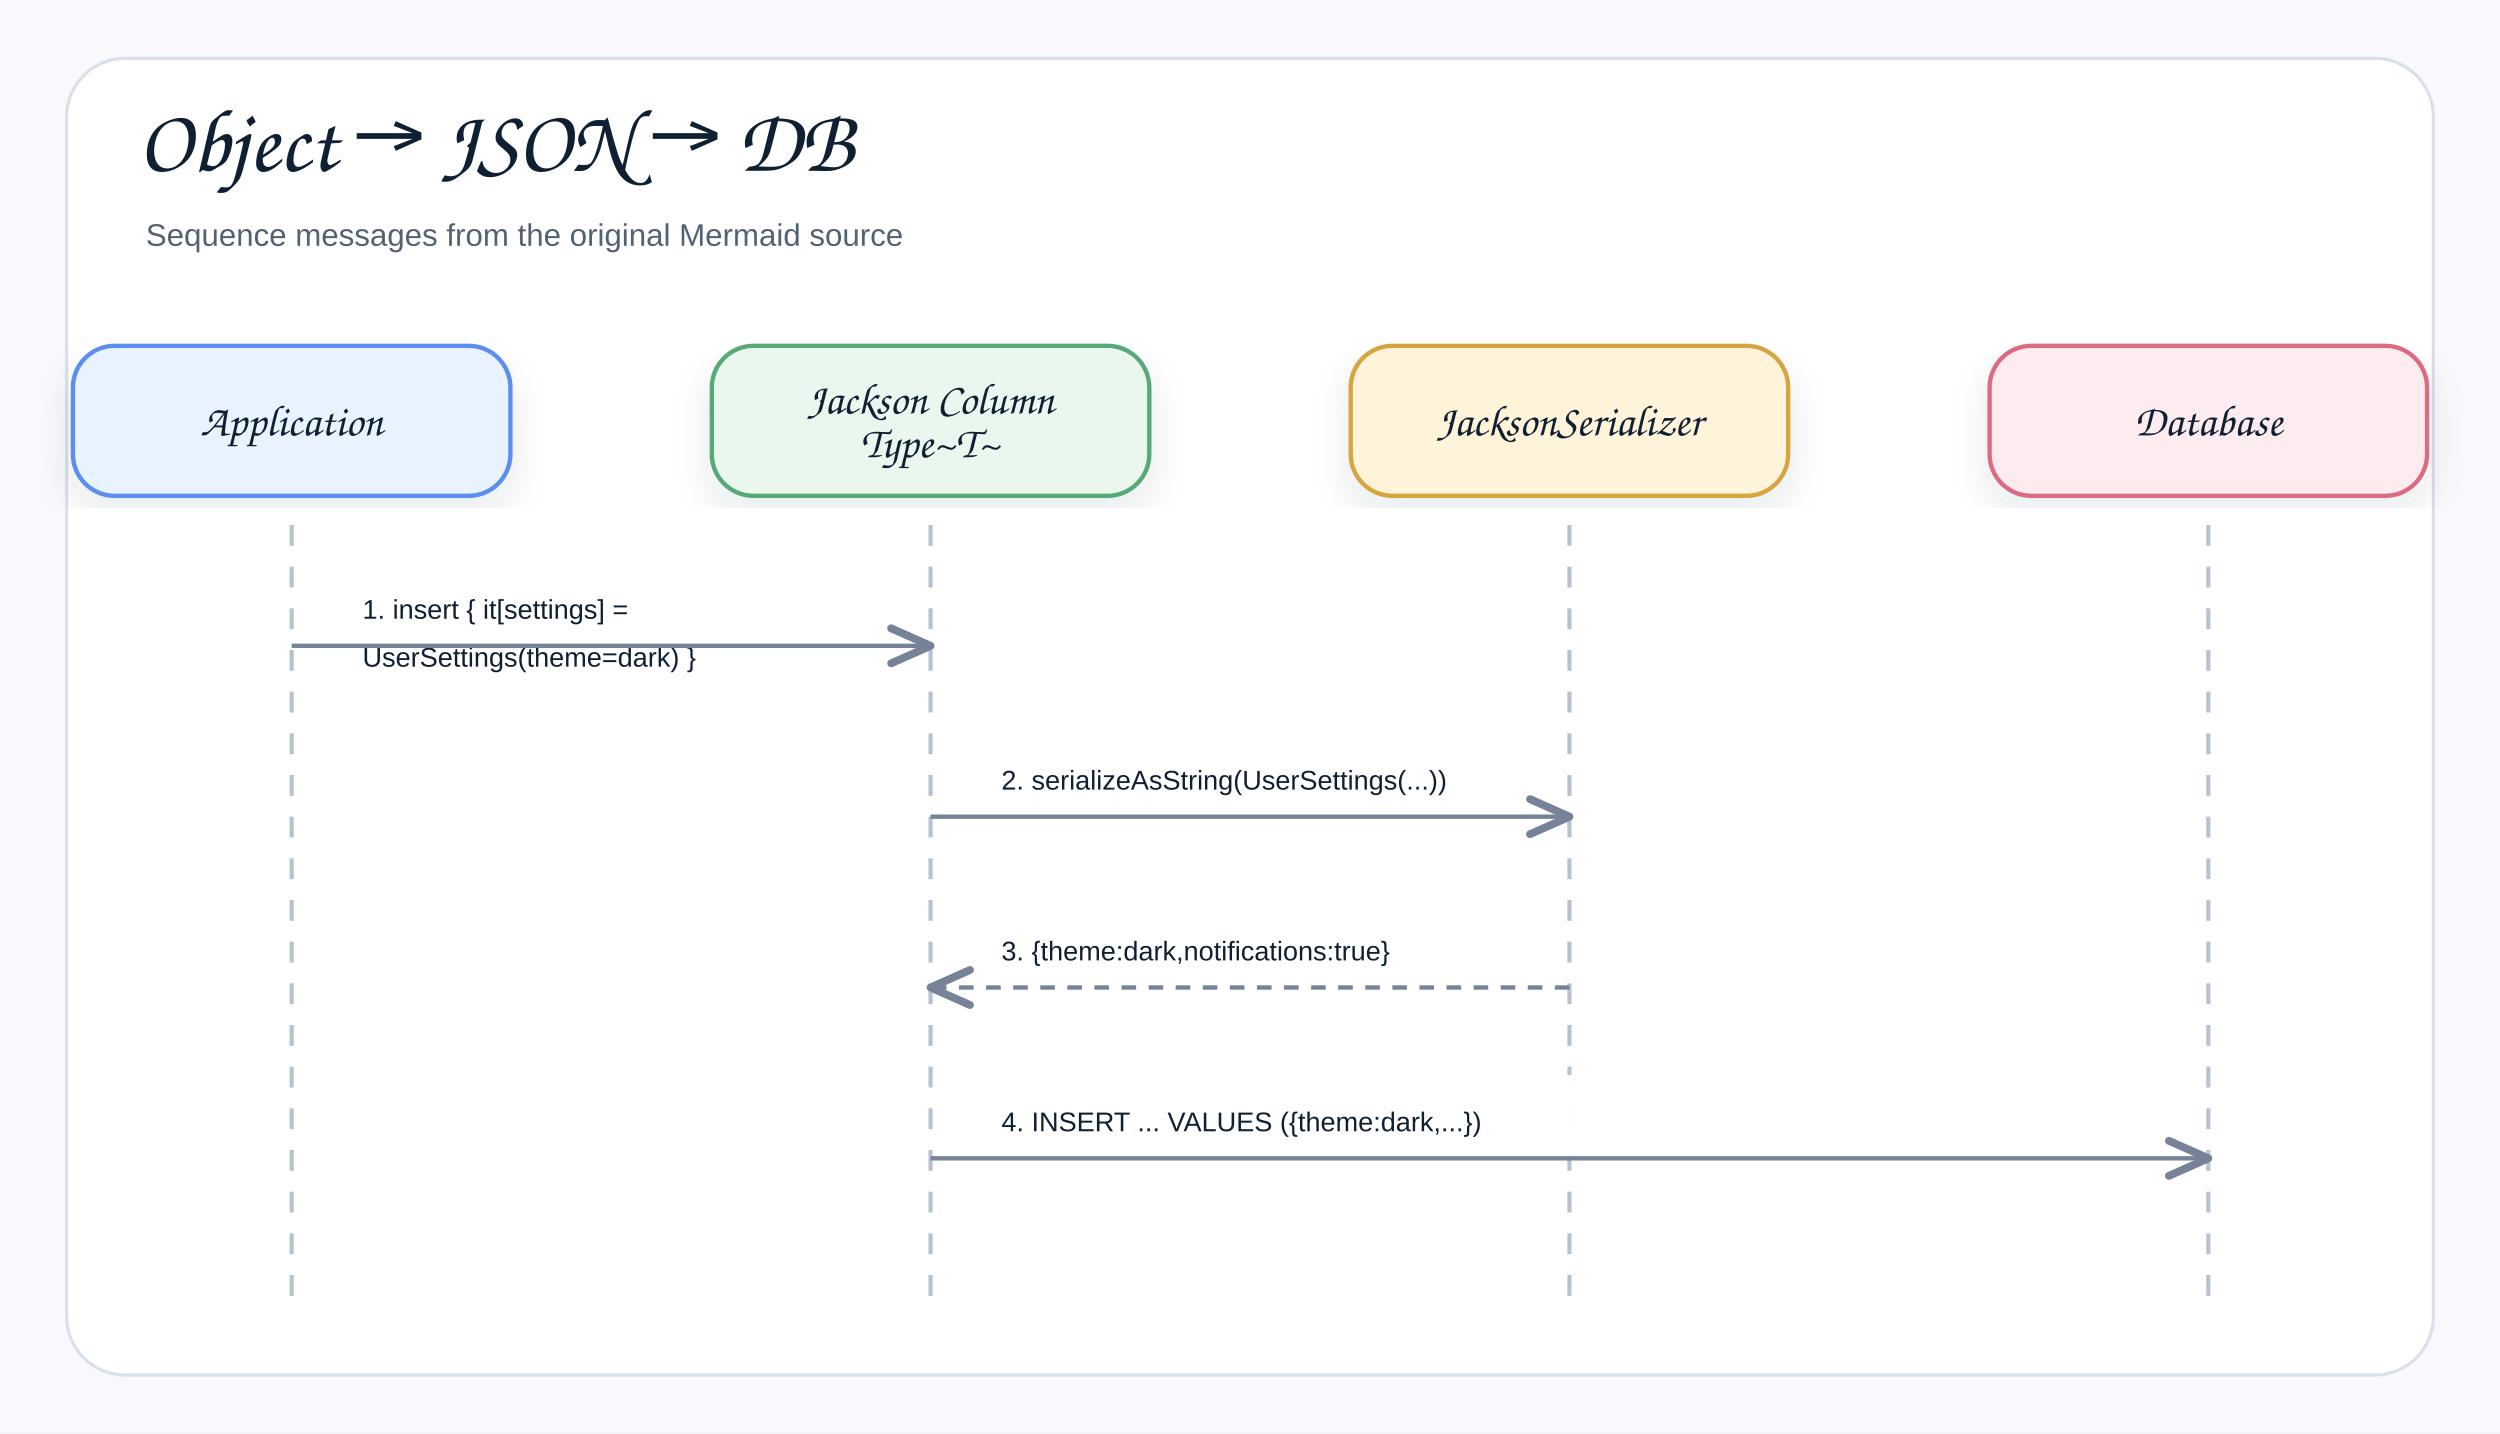
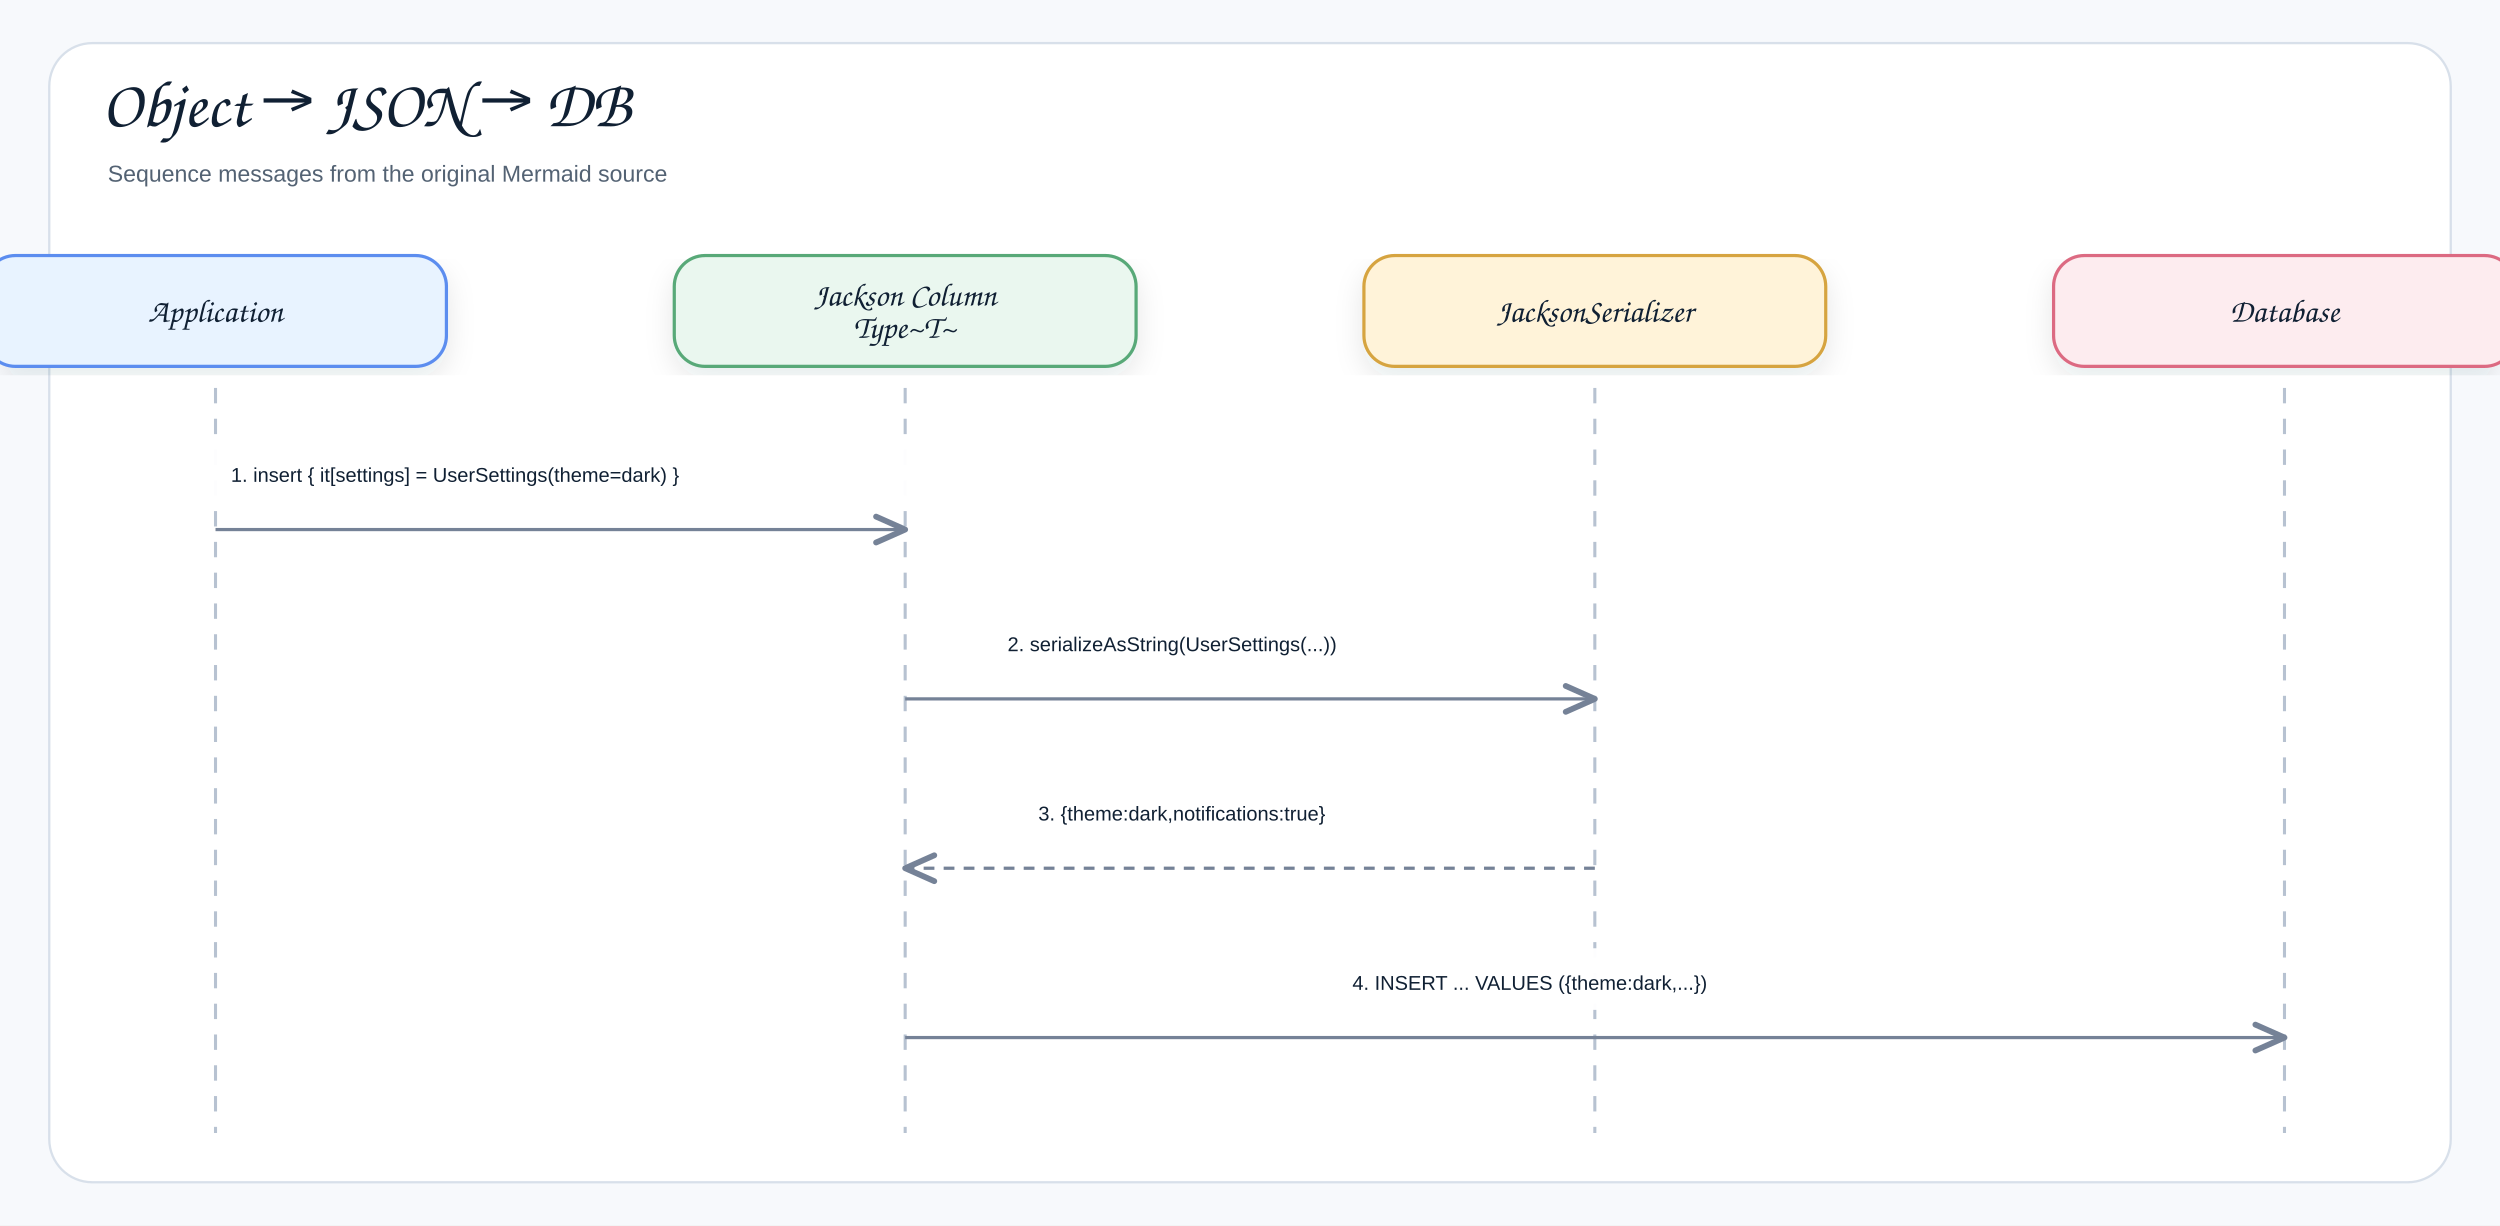
- <svg xmlns="http://www.w3.org/2000/svg" width="1200" height="688" viewBox="0 0 1200 688" role="img" aria-label="Object → JSON → DB">
+ <svg xmlns="http://www.w3.org/2000/svg" width="1624" height="796" viewBox="0 0 1624 796" role="img" aria-label="Object → JSON → DB">
  <defs>
    <filter id="shadow" x="-8%" y="-8%" width="116%" height="116%">
      <feDropShadow dx="0" dy="8" stdDeviation="9" flood-color="#1f2937" flood-opacity="0.10" />
    </filter>
    <marker id="openArrow" markerWidth="12" markerHeight="10" refX="10" refY="5" orient="auto" markerUnits="strokeWidth">
      <path d="M 1 1 L 10 5 L 1 9" fill="none" stroke="#758297" stroke-width="1.8" stroke-linecap="round" stroke-linejoin="round" />
    </marker>
    <marker id="inherit" markerWidth="14" markerHeight="12" refX="12" refY="6" orient="auto" markerUnits="strokeWidth">
      <path d="M 0 1 L 12 6 L 0 11 Z" fill="#ffffff" stroke="#758297" stroke-width="1.8" />
    </marker>
    <style>
    .canvas{fill:#f7f9fc}.frame{fill:#fff;stroke:#d8e0ea;stroke-width:1.5}
    .title{font-family:"Architects Daughter","Comic Sans MS","Comic Sans",cursive;font-size:43px;font-weight:400;fill:#102033}
    .subtitle{font-family:"Comic Sans MS","Comic Sans","Comic Neue",Arial,sans-serif;font-size:15px;font-weight:400;fill:#536273}
    .label{font-family:"Architects Daughter","Comic Sans MS","Comic Sans",cursive;font-size:25px;font-weight:400;fill:#102033}
    .smallLabel{font-family:"Architects Daughter","Comic Sans MS","Comic Sans",cursive;font-size:21px;font-weight:400;fill:#102033}
    .mono{font-family:"Comic Sans MS","Comic Sans","Comic Neue",Arial,sans-serif;font-size:12px;font-weight:400;fill:#102033}
    .small{font-family:"Comic Sans MS","Comic Sans","Comic Neue",Arial,sans-serif;font-size:12px;font-weight:400;fill:#536273}
    .strong{font-family:"Comic Sans MS","Comic Sans","Comic Neue",Arial,sans-serif;font-size:13px;font-weight:400;fill:#102033}
    .card{stroke-width:2.1;filter:url(#shadow)}.compartment{stroke-width:1.5;fill:none}
    .line{stroke:#758297;stroke-width:2.1;fill:none;marker-end:url(#openArrow)}
    .plainLine{stroke:#758297;stroke-width:2.1;fill:none}
    .dashed{stroke:#758297;stroke-width:2.1;stroke-dasharray:7 6;fill:none;marker-end:url(#openArrow)}
    .inheritLine{stroke:#758297;stroke-width:2.2;fill:none;marker-end:url(#inherit)}
    .implLine{stroke:#758297;stroke-width:2.2;stroke-dasharray:8 7;fill:none;marker-end:url(#inherit)}
  </style>
  </defs>
-   <rect class="canvas" width="1200" height="688" />
-   <rect class="frame" x="32" y="28" width="1136" height="632" rx="28" />
+   <rect class="canvas" width="1624" height="796" />
+   <rect class="frame" x="32" y="28" width="1560" height="740" rx="28" />
  <text class="title" x="66" y="82">Object → JSON → DB</text>
  <text class="subtitle" x="70" y="118">Sequence messages from the original Mermaid source</text>
-   <rect class="card" x="35" y="166" width="210" height="72" rx="20" fill="#E8F3FF" stroke="#5B8DEF" />
+   <rect class="card" x="-10" y="166" width="300" height="72" rx="20" fill="#E8F3FF" stroke="#5B8DEF" />
  <text class="smallLabel" x="140" y="209" text-anchor="middle">Application</text>
-   <line x1="140" y1="252" x2="140" y2="628" stroke="#b7c2d1" stroke-width="2" stroke-dasharray="10 10" />
-   <rect class="card" x="341.667" y="166" width="210" height="72" rx="20" fill="#EAF7EF" stroke="#58A978" />
-   <text class="smallLabel" x="446.667" y="198.5" text-anchor="middle">Jackson Column</text>
-   <text class="smallLabel" x="446.667" y="219.5" text-anchor="middle">Type~T~</text>
-   <line x1="446.667" y1="252" x2="446.667" y2="628" stroke="#b7c2d1" stroke-width="2" stroke-dasharray="10 10" />
-   <rect class="card" x="648.333" y="166" width="210" height="72" rx="20" fill="#FFF3D9" stroke="#D6A441" />
-   <text class="smallLabel" x="753.333" y="209" text-anchor="middle">JacksonSerializer</text>
-   <line x1="753.333" y1="252" x2="753.333" y2="628" stroke="#b7c2d1" stroke-width="2" stroke-dasharray="10 10" />
-   <rect class="card" x="955" y="166" width="210" height="72" rx="20" fill="#FDECEF" stroke="#DC6B82" />
-   <text class="smallLabel" x="1060" y="209" text-anchor="middle">Database</text>
-   <line x1="1060" y1="252" x2="1060" y2="628" stroke="#b7c2d1" stroke-width="2" stroke-dasharray="10 10" />
-   <rect x="158" y="270" width="270.667" height="62" rx="12" fill="#ffffff" opacity="0.97" />
-   <text class="strong" x="174" y="297" text-anchor="start">1. insert { it[settings] =</text>
-   <text class="strong" x="174" y="320" text-anchor="start">UserSettings(theme=dark) }</text>
-   <path class="line" d="M140 310 L446.667 310" />
-   <rect x="464.667" y="352" width="270.667" height="39" rx="12" fill="#ffffff" opacity="0.97" />
-   <text class="strong" x="480.667" y="379" text-anchor="start">2. serializeAsString(UserSettings(...))</text>
-   <path class="line" d="M446.667 392 L753.333 392" />
-   <rect x="464.667" y="434" width="270.667" height="39" rx="12" fill="#ffffff" opacity="0.97" />
-   <text class="strong" x="480.667" y="461" text-anchor="start">3. {theme:dark,notifications:true}</text>
-   <path class="dashed" d="M753.333 474 L446.667 474" />
-   <rect x="464.667" y="516" width="577.333" height="39" rx="12" fill="#ffffff" opacity="0.97" />
-   <text class="strong" x="480.667" y="543" text-anchor="start">4. INSERT ... VALUES ({theme:dark,...})</text>
-   <path class="line" d="M446.667 556 L1060 556" />
+   <line class="lifeline" x1="140" y1="252" x2="140" y2="736" stroke="#b7c2d1" stroke-width="2" stroke-dasharray="10 10" />
+   <rect class="card" x="438" y="166" width="300" height="72" rx="20" fill="#EAF7EF" stroke="#58A978" />
+   <text class="smallLabel" x="588" y="198.5" text-anchor="middle">Jackson Column</text>
+   <text class="smallLabel" x="588" y="219.5" text-anchor="middle">Type~T~</text>
+   <line class="lifeline" x1="588" y1="252" x2="588" y2="736" stroke="#b7c2d1" stroke-width="2" stroke-dasharray="10 10" />
+   <rect class="card" x="886" y="166" width="300" height="72" rx="20" fill="#FFF3D9" stroke="#D6A441" />
+   <text class="smallLabel" x="1036" y="209" text-anchor="middle">JacksonSerializer</text>
+   <line class="lifeline" x1="1036" y1="252" x2="1036" y2="736" stroke="#b7c2d1" stroke-width="2" stroke-dasharray="10 10" />
+   <rect class="card" x="1334" y="166" width="300" height="72" rx="20" fill="#FDECEF" stroke="#DC6B82" />
+   <text class="smallLabel" x="1484" y="209" text-anchor="middle">Database</text>
+   <line class="lifeline" x1="1484" y1="252" x2="1484" y2="736" stroke="#b7c2d1" stroke-width="2" stroke-dasharray="10 10" />
+   <rect x="132" y="286" width="464" height="40" rx="12" fill="#ffffff" opacity="0.97" />
+   <text class="strong" x="150" y="313" text-anchor="start">1. insert { it[settings] = UserSettings(theme=dark) }</text>
+   <path class="line" d="M140 344 L588 344" />
+   <rect x="636.5" y="396" width="351" height="40" rx="12" fill="#ffffff" opacity="0.97" />
+   <text class="strong" x="654.5" y="423" text-anchor="start">2. serializeAsString(UserSettings(...))</text>
+   <path class="line" d="M588 454 L1036 454" />
+   <rect x="656.5" y="506" width="311" height="40" rx="12" fill="#ffffff" opacity="0.97" />
+   <text class="strong" x="674.5" y="533" text-anchor="start">3. {theme:dark,notifications:true}</text>
+   <path class="dashed" d="M1036 564 L588 564" />
+   <rect x="860.5" y="616" width="351" height="40" rx="12" fill="#ffffff" opacity="0.97" />
+   <text class="strong" x="878.5" y="643" text-anchor="start">4. INSERT ... VALUES ({theme:dark,...})</text>
+   <path class="line" d="M588 674 L1484 674" />
</svg>
